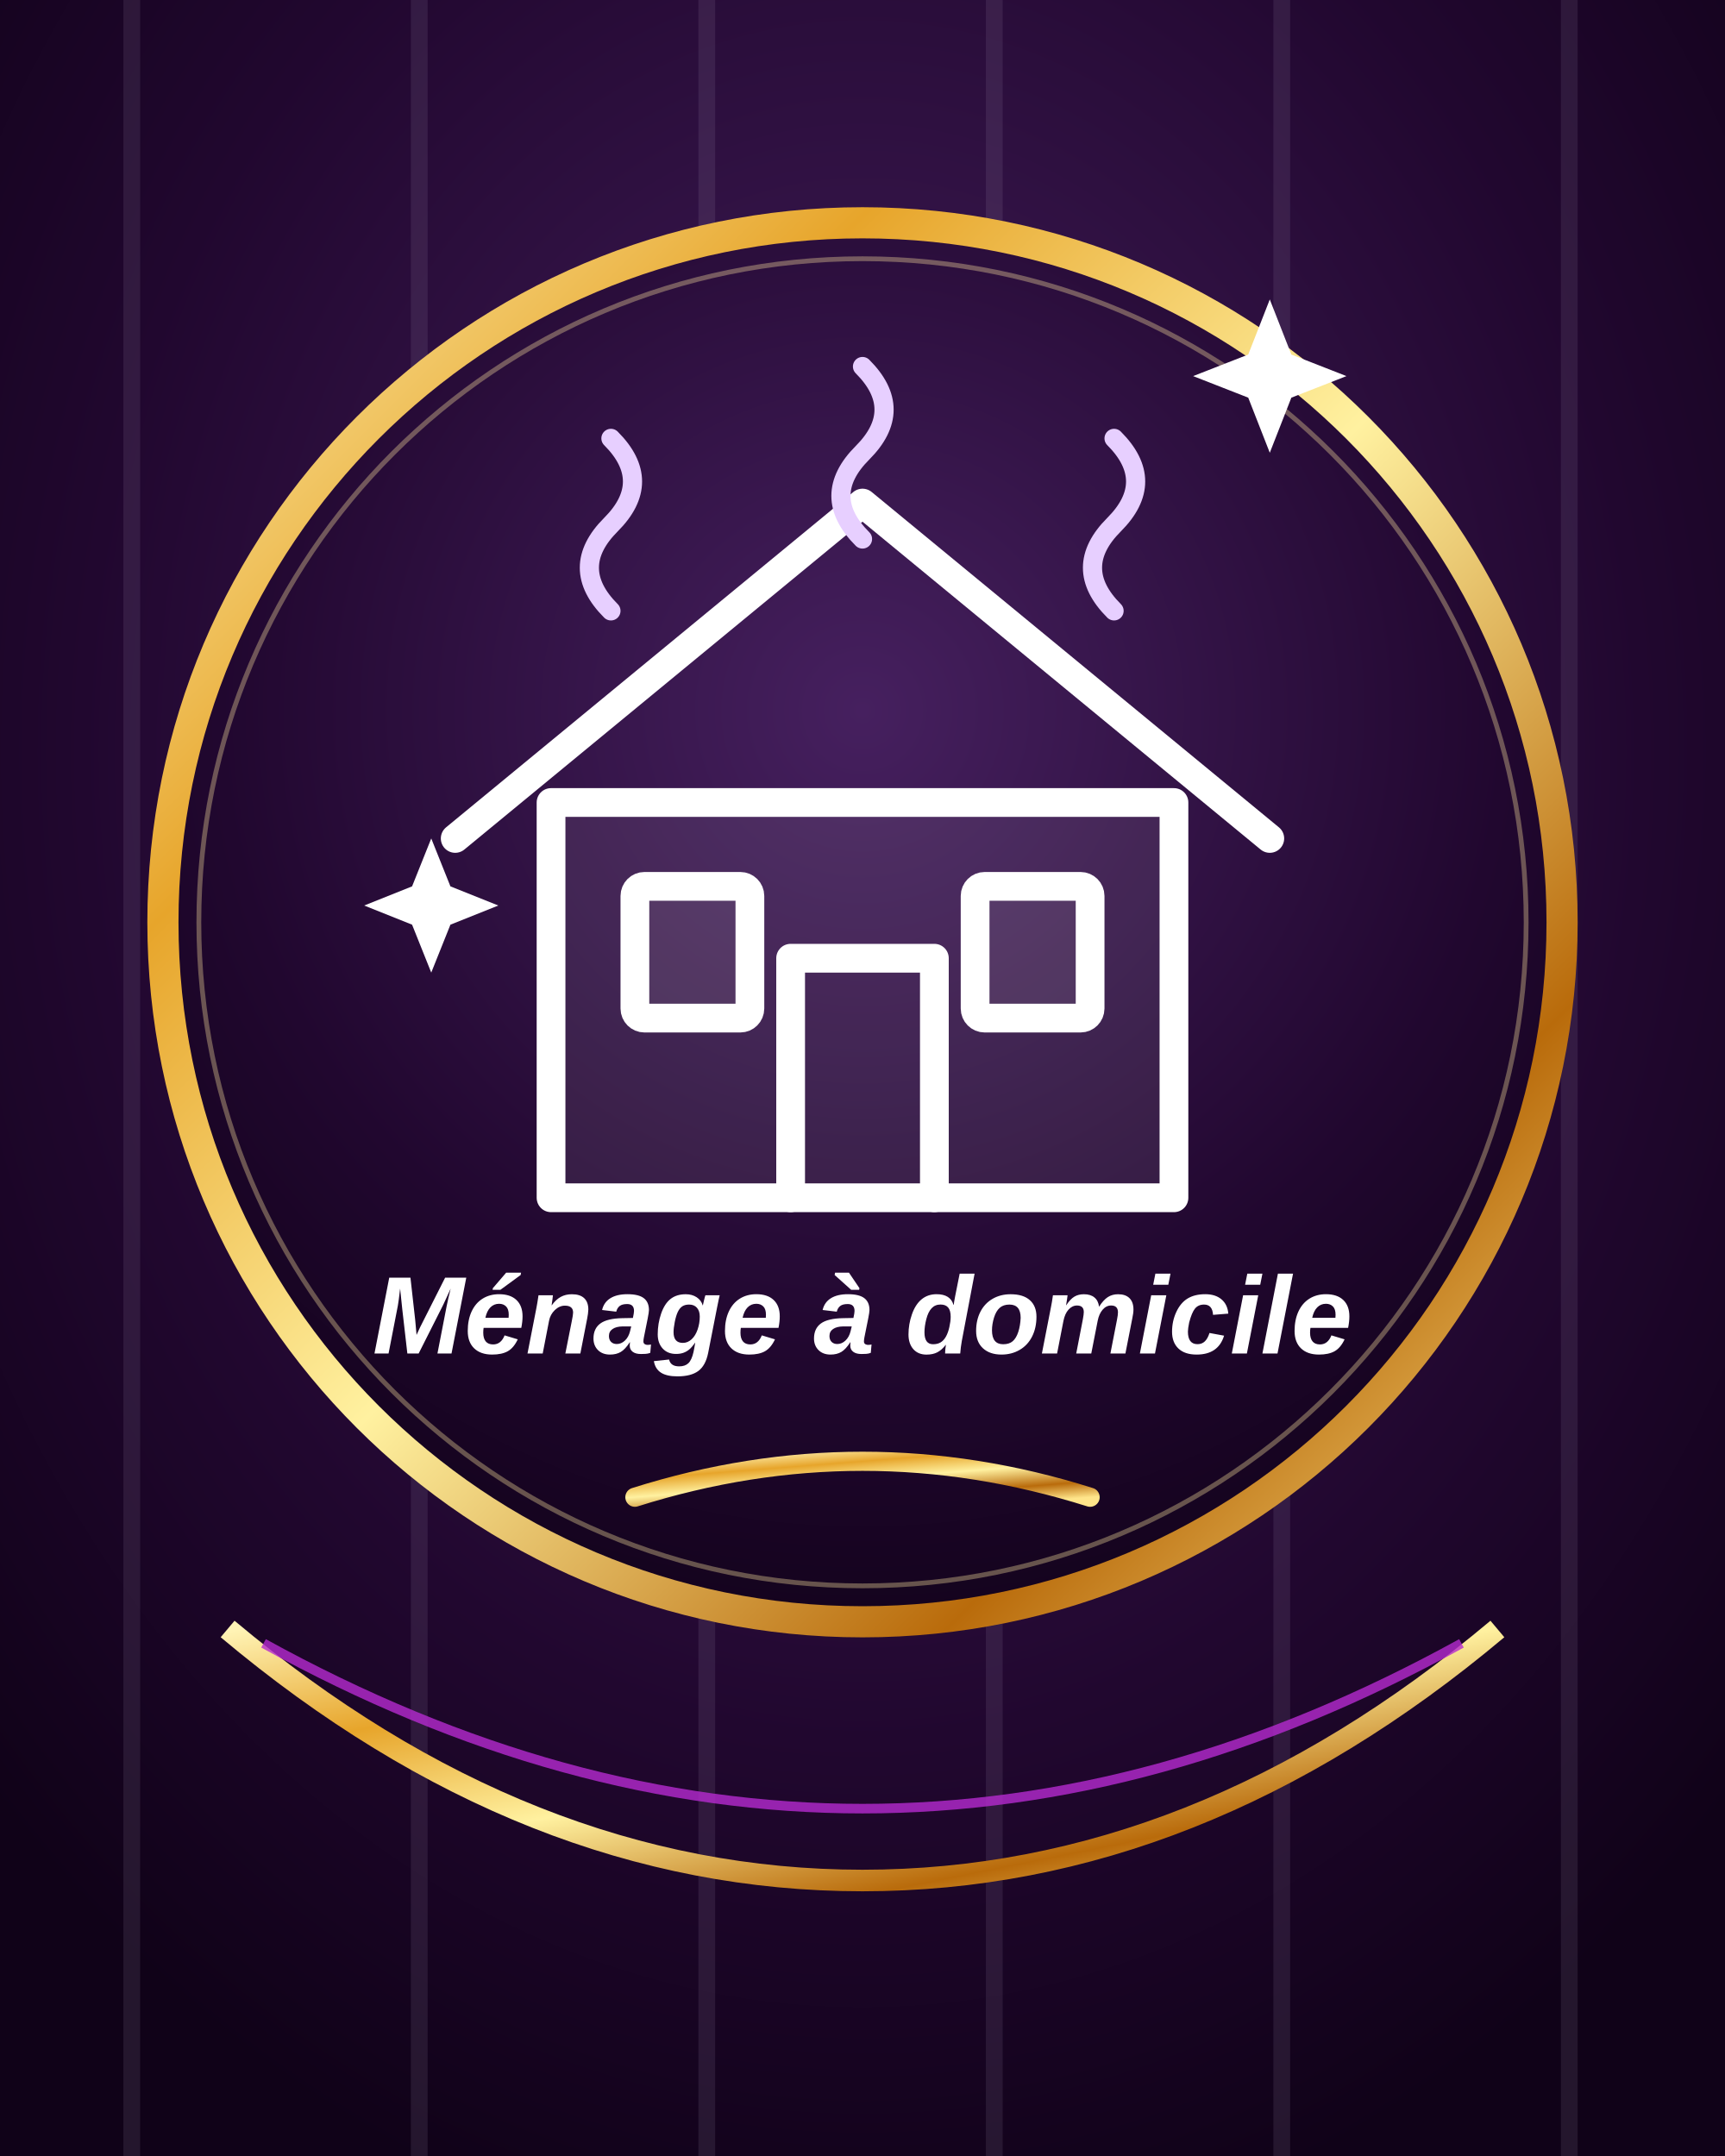
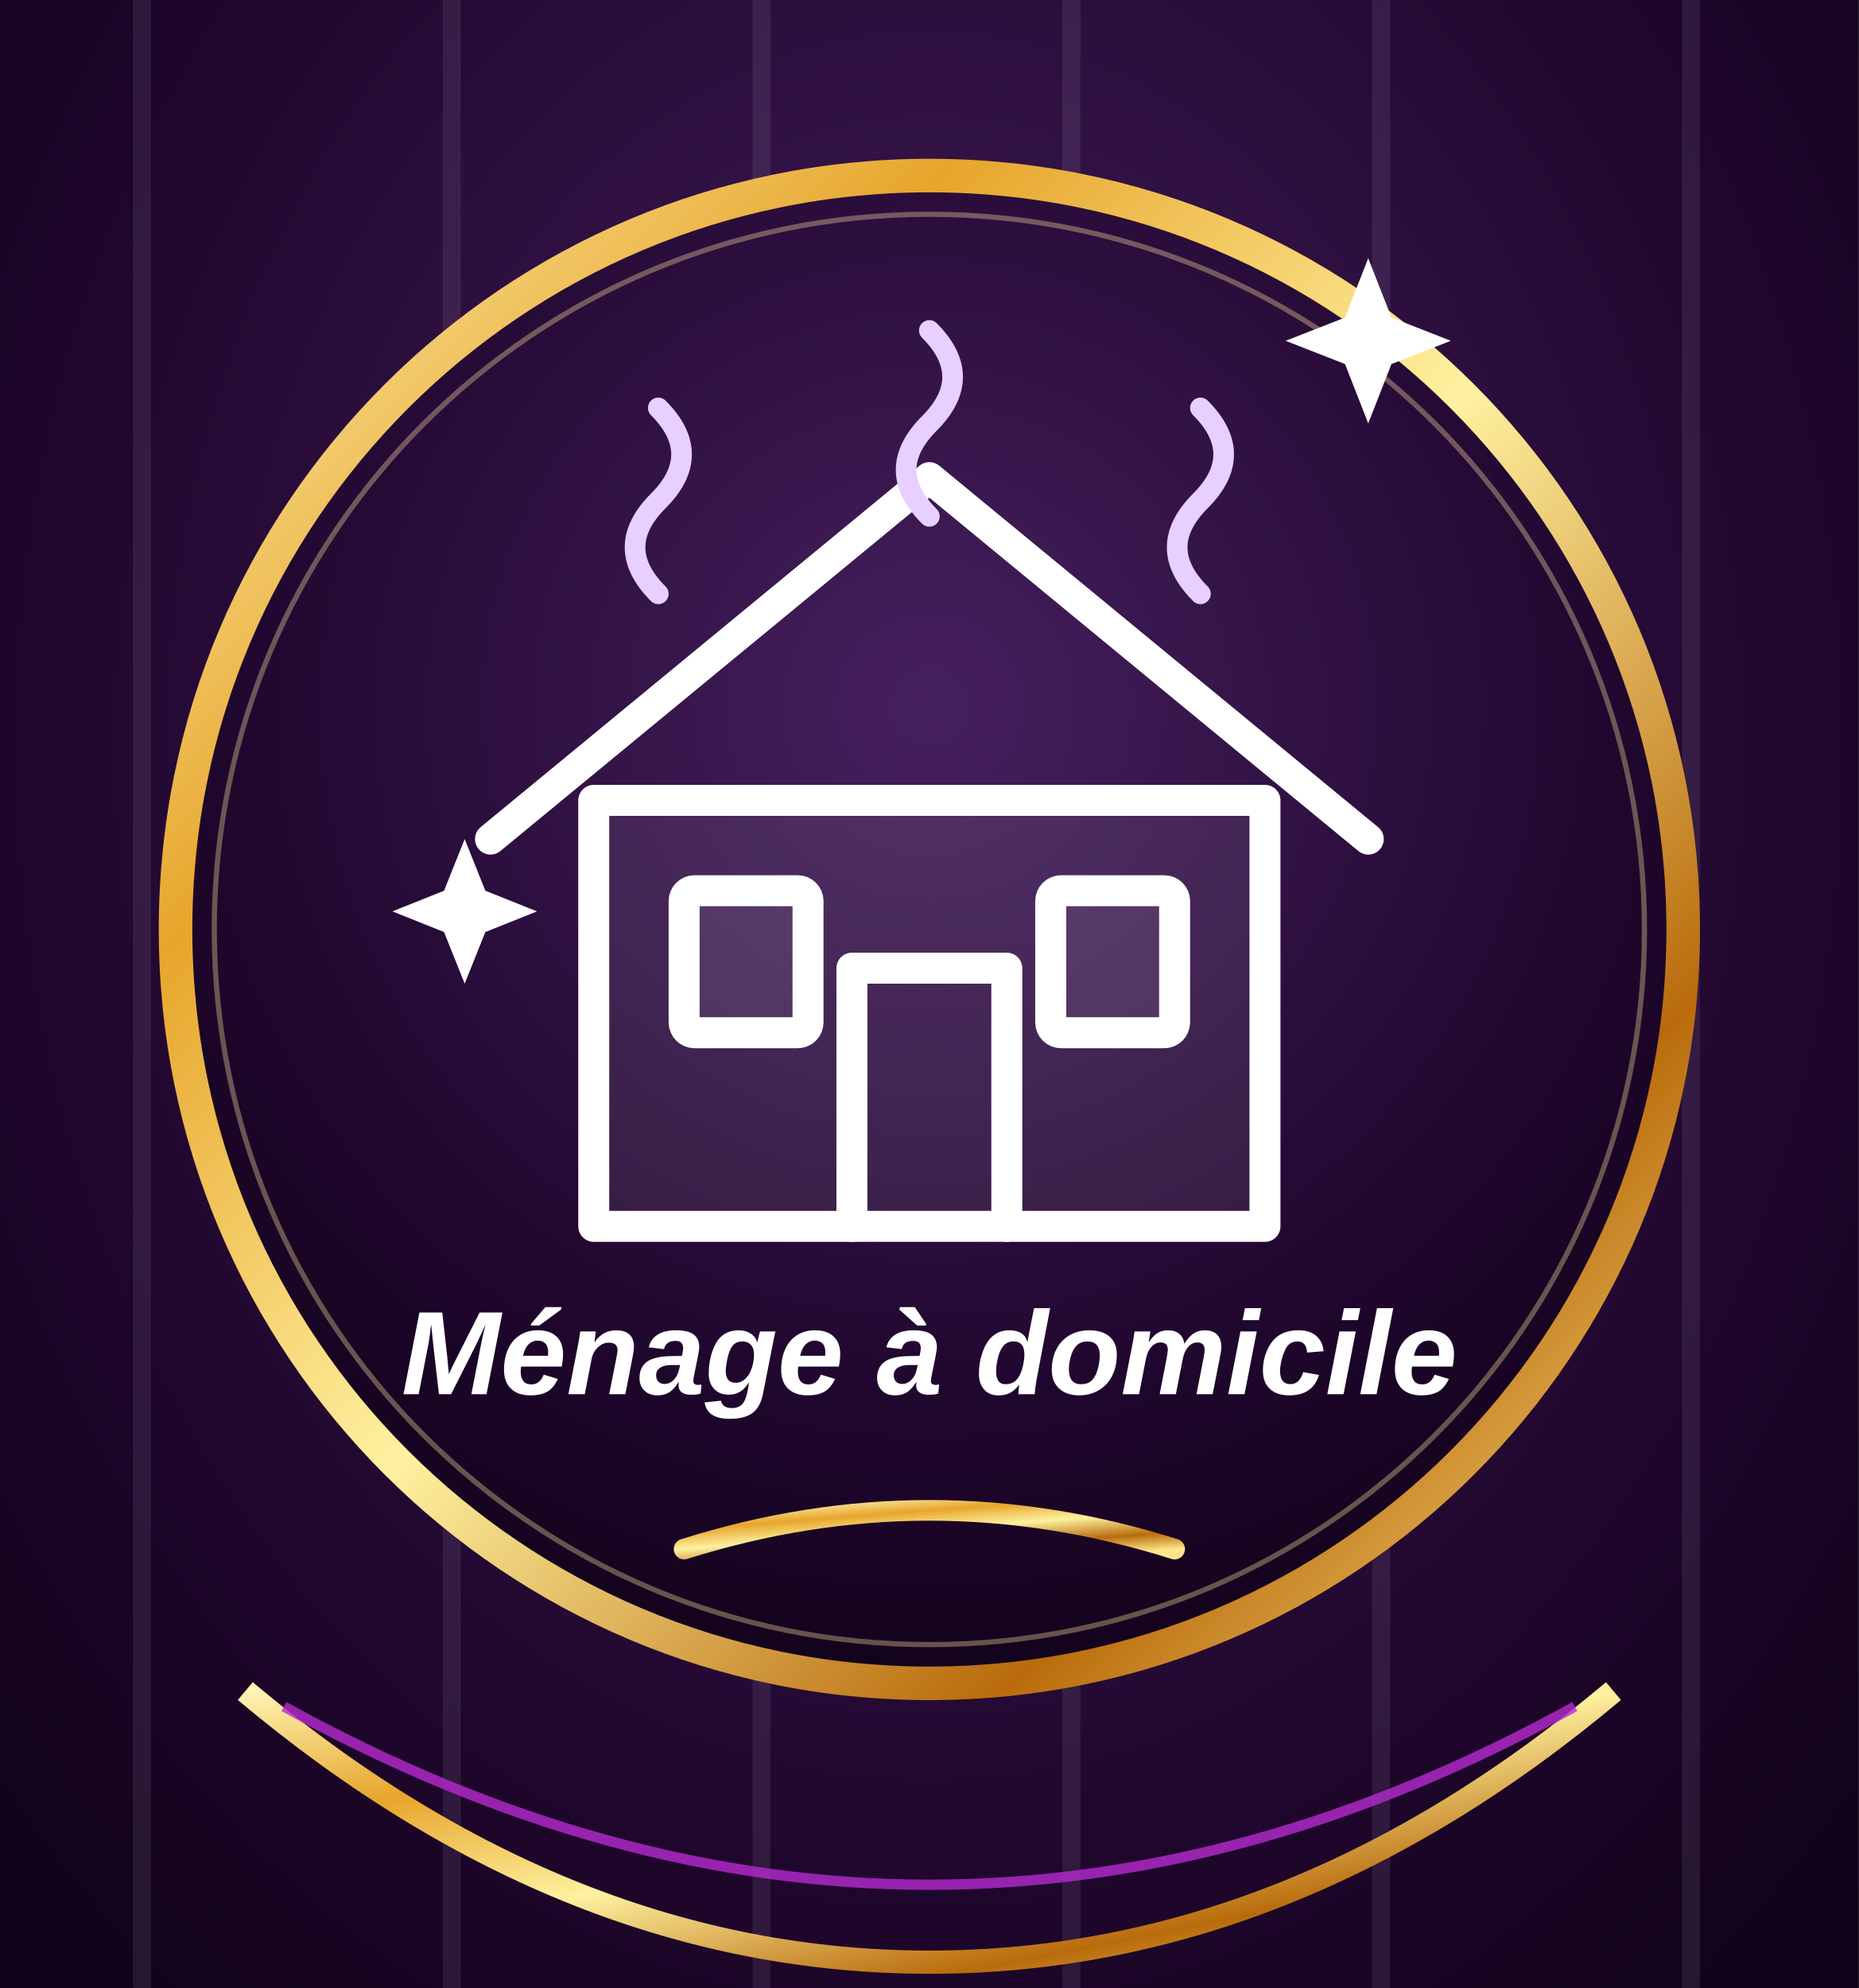
- <svg xmlns="http://www.w3.org/2000/svg" viewBox="0 0 720 900" role="img" aria-labelledby="t d">
+ <svg xmlns="http://www.w3.org/2000/svg" viewBox="0 25 720 770" role="img" aria-labelledby="t d">
  <defs>
    <radialGradient id="p" cx="50%" cy="35%" r="70%">
      <stop stop-color="#46205f" />
      <stop offset=".65" stop-color="#21072f" />
      <stop offset="1" stop-color="#100218" />
    </radialGradient>
    <linearGradient id="g" x1="0" y1="0" x2="1" y2="1">
      <stop stop-color="#fff4b6" />
      <stop offset=".25" stop-color="#e7a52b" />
      <stop offset=".5" stop-color="#fff1a0" />
      <stop offset=".78" stop-color="#b96b0b" />
      <stop offset="1" stop-color="#ffe58a" />
    </linearGradient>
  </defs>
  <rect width="720" height="900" fill="#17051f" />
  <rect width="720" height="900" fill="url(#p)" />
  <g opacity=".13" stroke="#a997bd" stroke-width="7">
    <path d="M55 0V900M175 0V900M295 0V900M415 0V900M535 0V900M655 0V900" />
  </g>
  <circle cx="360" cy="385" r="292" fill="url(#p)" stroke="url(#g)" stroke-width="13" />
  <circle cx="360" cy="385" r="277" fill="none" stroke="#ffe7a0" stroke-opacity=".35" stroke-width="2" />
  <g stroke="#fff" stroke-width="12" stroke-linejoin="round" stroke-linecap="round" fill="#fff" fill-opacity=".08">
    <path d="M190 350L360 210L530 350" fill="none" />
    <path d="M230 335V500H490V335Z" />
    <path d="M330 500V400H390V500" fill="none" />
    <rect x="265" y="370" width="48" height="55" rx="4" />
    <rect x="407" y="370" width="48" height="55" rx="4" />
  </g>
  <g fill="none" stroke="#e7cfff" stroke-width="8" stroke-linecap="round">
    <path d="M255 255q-18-18 0-36t0-36" />
    <path d="M360 225q-18-18 0-36t0-36" />
    <path d="M465 255q-18-18 0-36t0-36" />
  </g>
  <g fill="#fff">
    <path d="M530 125l9 23 23 9-23 9-9 23-9-23-23-9 23-9z" />
    <path d="M180 350l8 20 20 8-20 8-8 20-8-20-20-8 20-8z" />
  </g>
  <text x="360" y="565" text-anchor="middle" fill="#fff" font-family="Arial,sans-serif" font-size="46" font-weight="700" font-style="italic">Ménage à domicile</text>
  <path d="M265 625Q360 595 455 625" fill="none" stroke="url(#g)" stroke-width="8" stroke-linecap="round" />
  <path d="M95 680Q220 785 360 785Q500 785 625 680" fill="none" stroke="url(#g)" stroke-width="9" />
  <path d="M110 686Q235 755 360 755Q485 755 610 686" fill="none" stroke="#b52bd0" stroke-width="4" opacity=".8" />
</svg>
